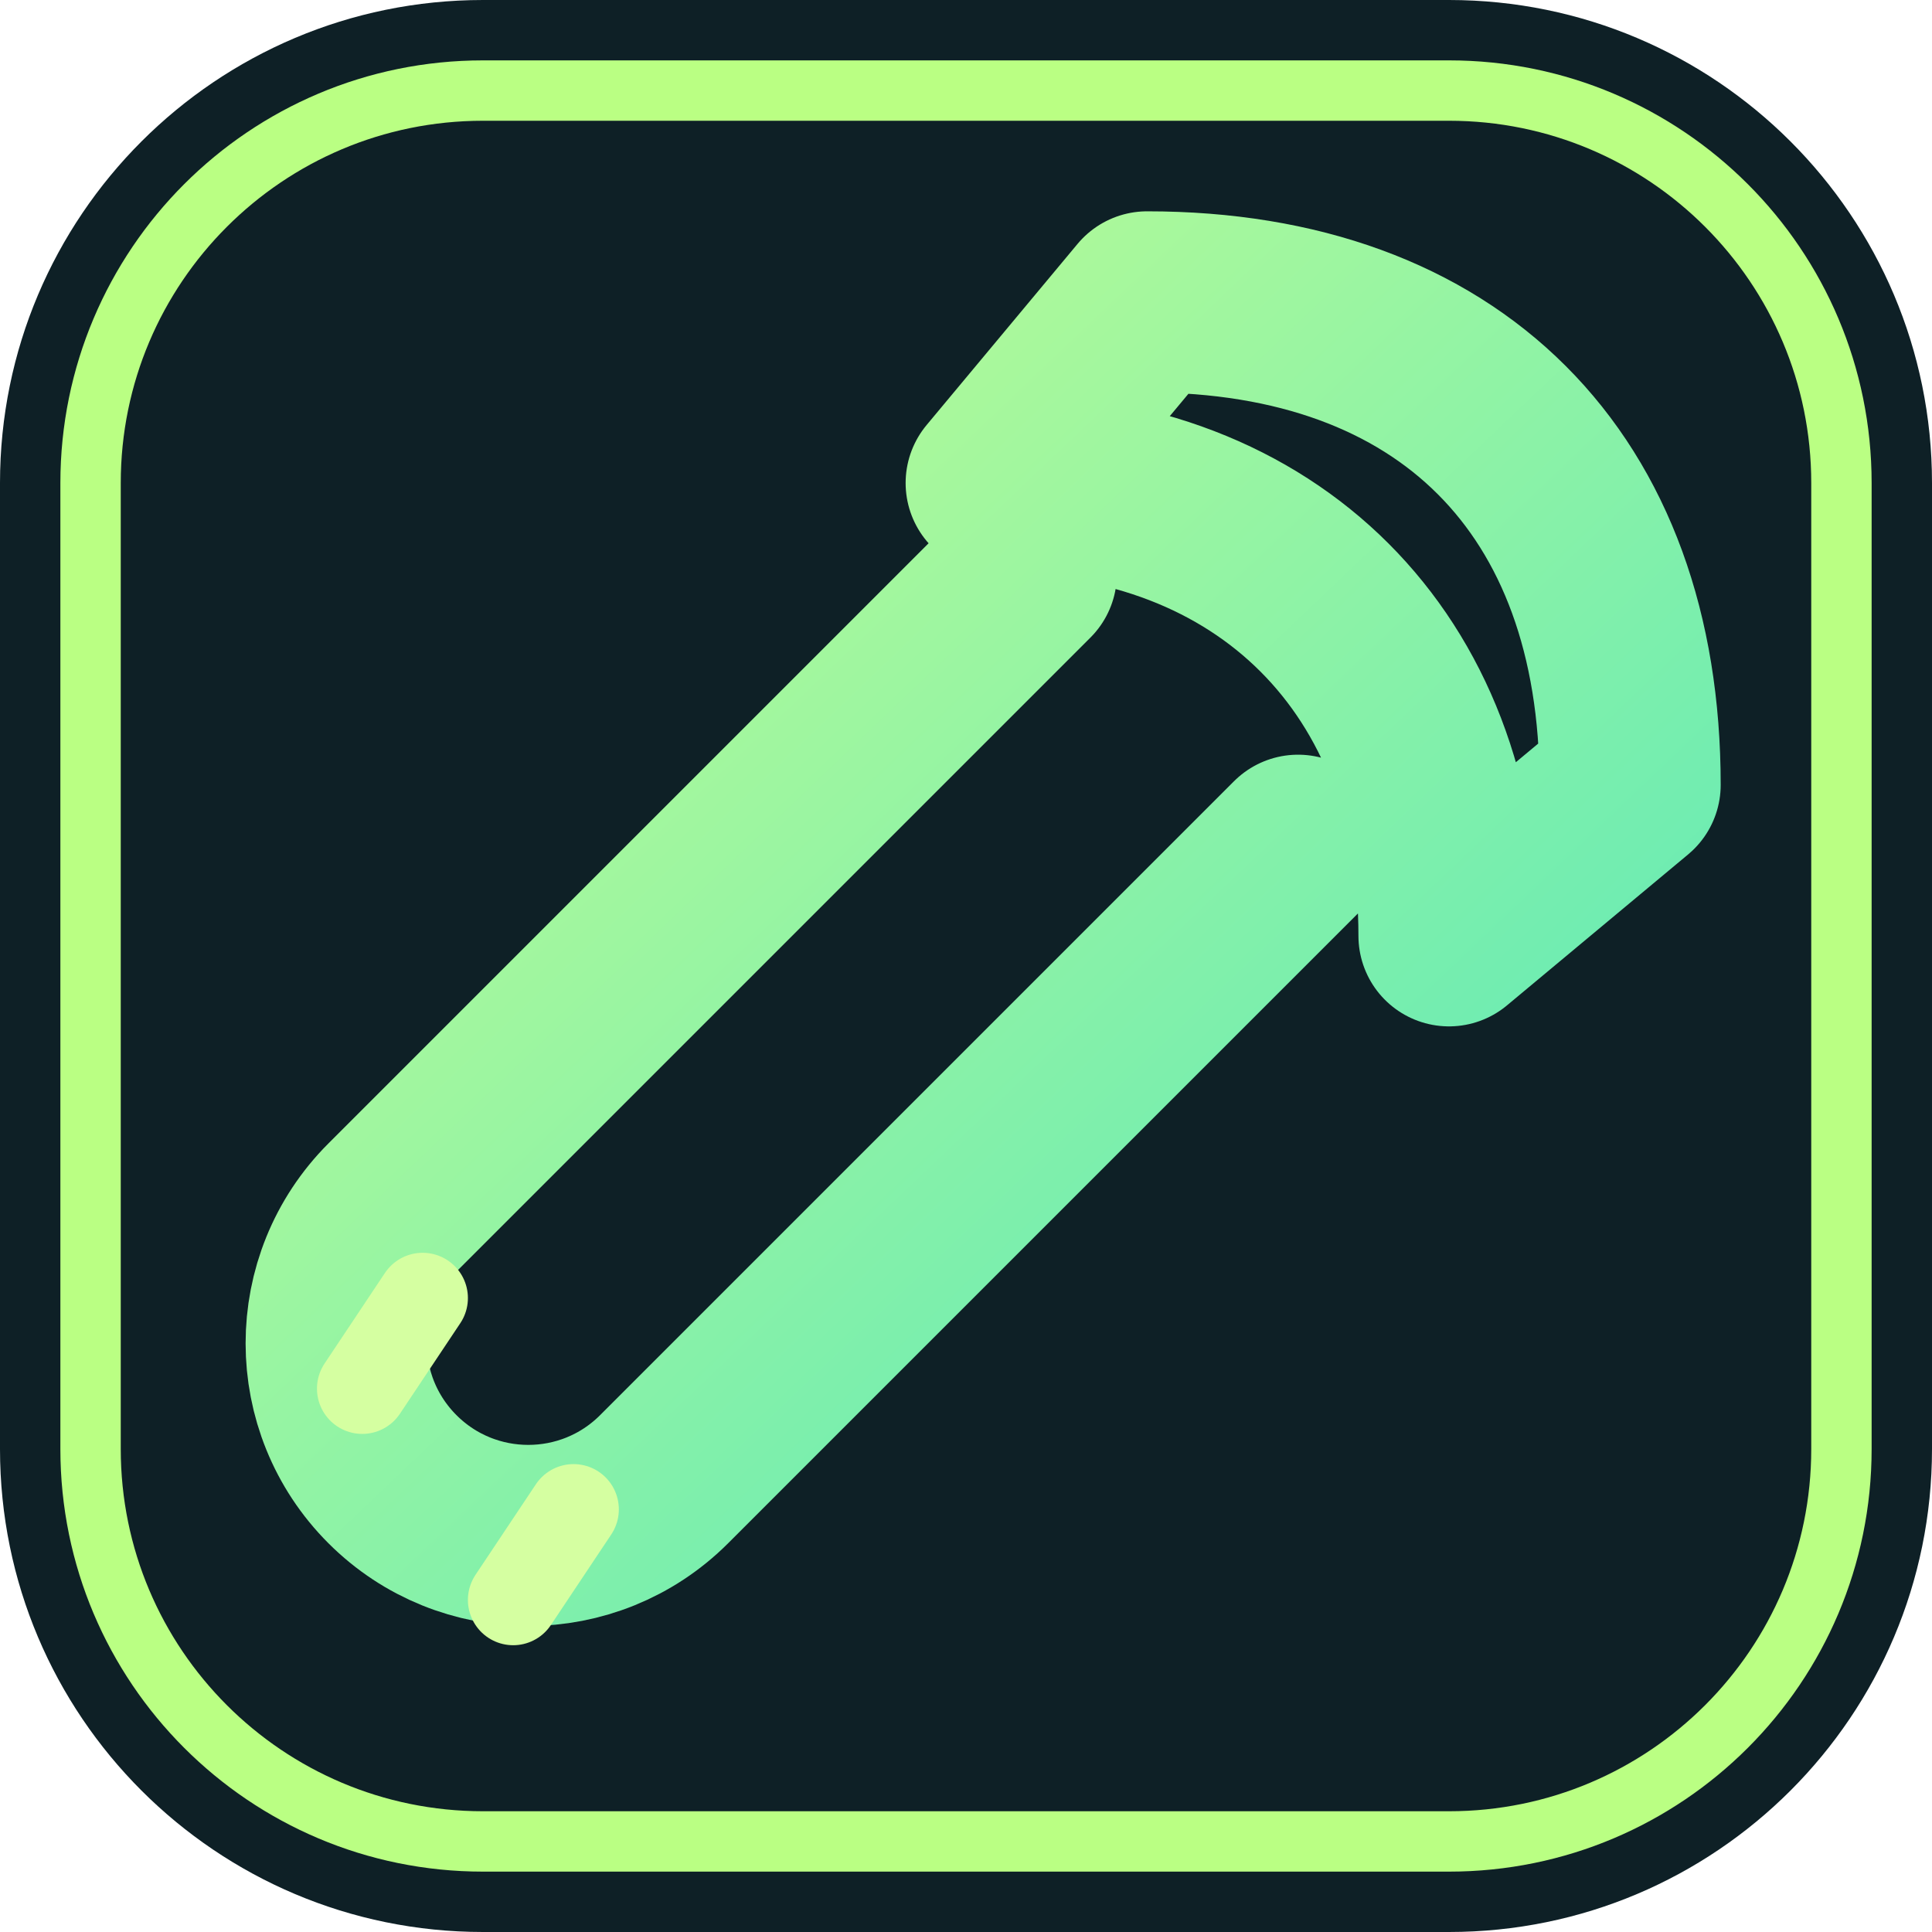
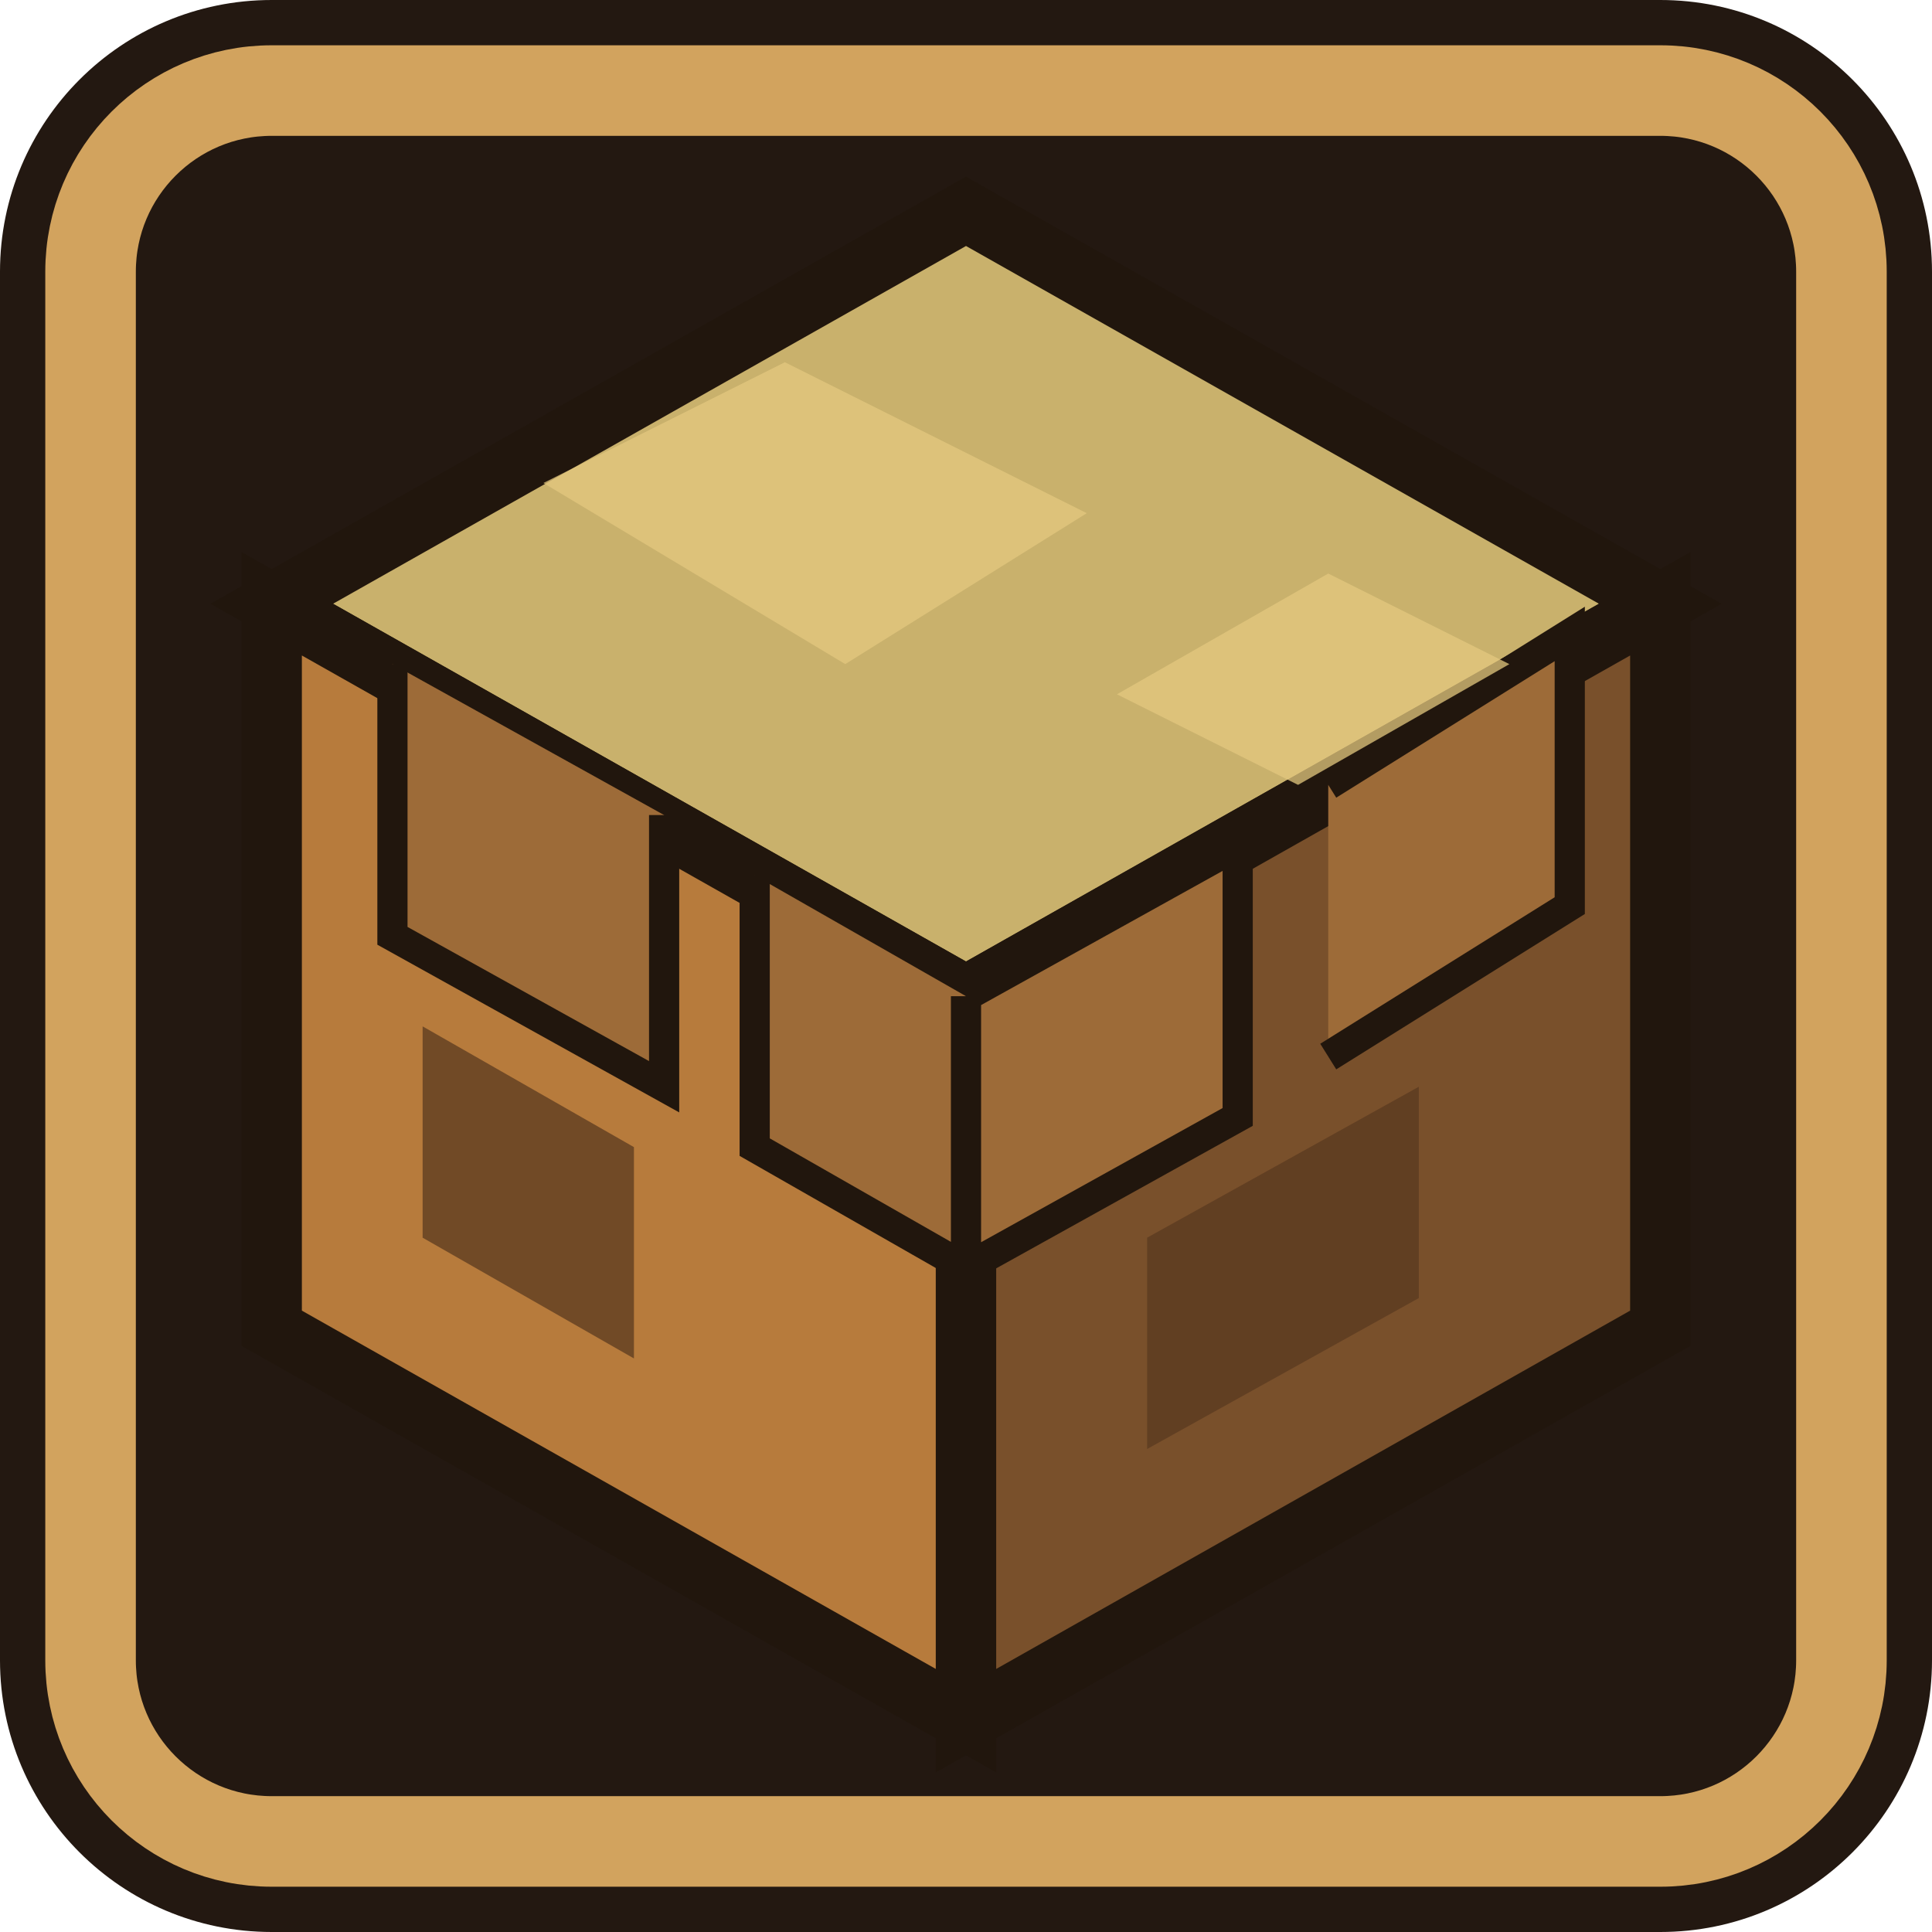
<svg xmlns="http://www.w3.org/2000/svg" viewBox="0 0 64 64">
-   <defs>
-     <linearGradient id="g" x1="0" y1="0" x2="1" y2="1">
-       <stop stop-color="#caff8f" />
-       <stop offset="1" stop-color="#51e6bd" />
-     </linearGradient>
-   </defs>
-   <rect width="64" height="64" rx="16" fill="#0e2026" />
-   <rect x="3" y="3" width="58" height="58" rx="13" fill="none" stroke="#baff83" stroke-width="2" />
-   <path d="M38 10c10 0 16 6 16 16l-6 5c0-9-6-15-15-15l5-6ZM34 19 13 40a6 6 0 0 0 9 9l21-21" fill="none" stroke="url(#g)" stroke-width="6" stroke-linecap="round" stroke-linejoin="round" />
-   <path d="M14 43 12 46M19 50l-2 3" fill="none" stroke="#d5ffa1" stroke-width="3" stroke-linecap="round" />
+   <rect width="64" height="64" rx="9" fill="#231811" />
+   <rect x="3" y="3" width="58" height="58" rx="6" fill="none" stroke="#d2a35e" stroke-width="3" />
+   <path d="M32 7 55 20 32 33 9 20 32 7Z" fill="#c9b16c" stroke="#21160d" stroke-width="2" />
+   <path d="M9 20 32 33V57L9 44V20Z" fill="#b77b3c" stroke="#21160d" stroke-width="2" />
+   <path d="M55 20 32 33V57L55 44V20Z" fill="#79502b" stroke="#21160d" stroke-width="2" />
+   <path d="M13 22v9l9 5v-9M25 29v9l7 4v-9M32 33l9-5v9l-9 5M44 26l8-5v9l-8 5" fill="#9d6b38" stroke="#21160d" stroke-width="1" />
+   <path d="m18 16 10 6 8-5-10-5ZM37 23l7-4 6 3-7 4Z" fill="#e4c87f" opacity=".75" />
+   <path d="m14 34 7 4v7l-7-4ZM38 41l9-5v7l-9 5Z" fill="#59391f" opacity=".75" />
</svg>
